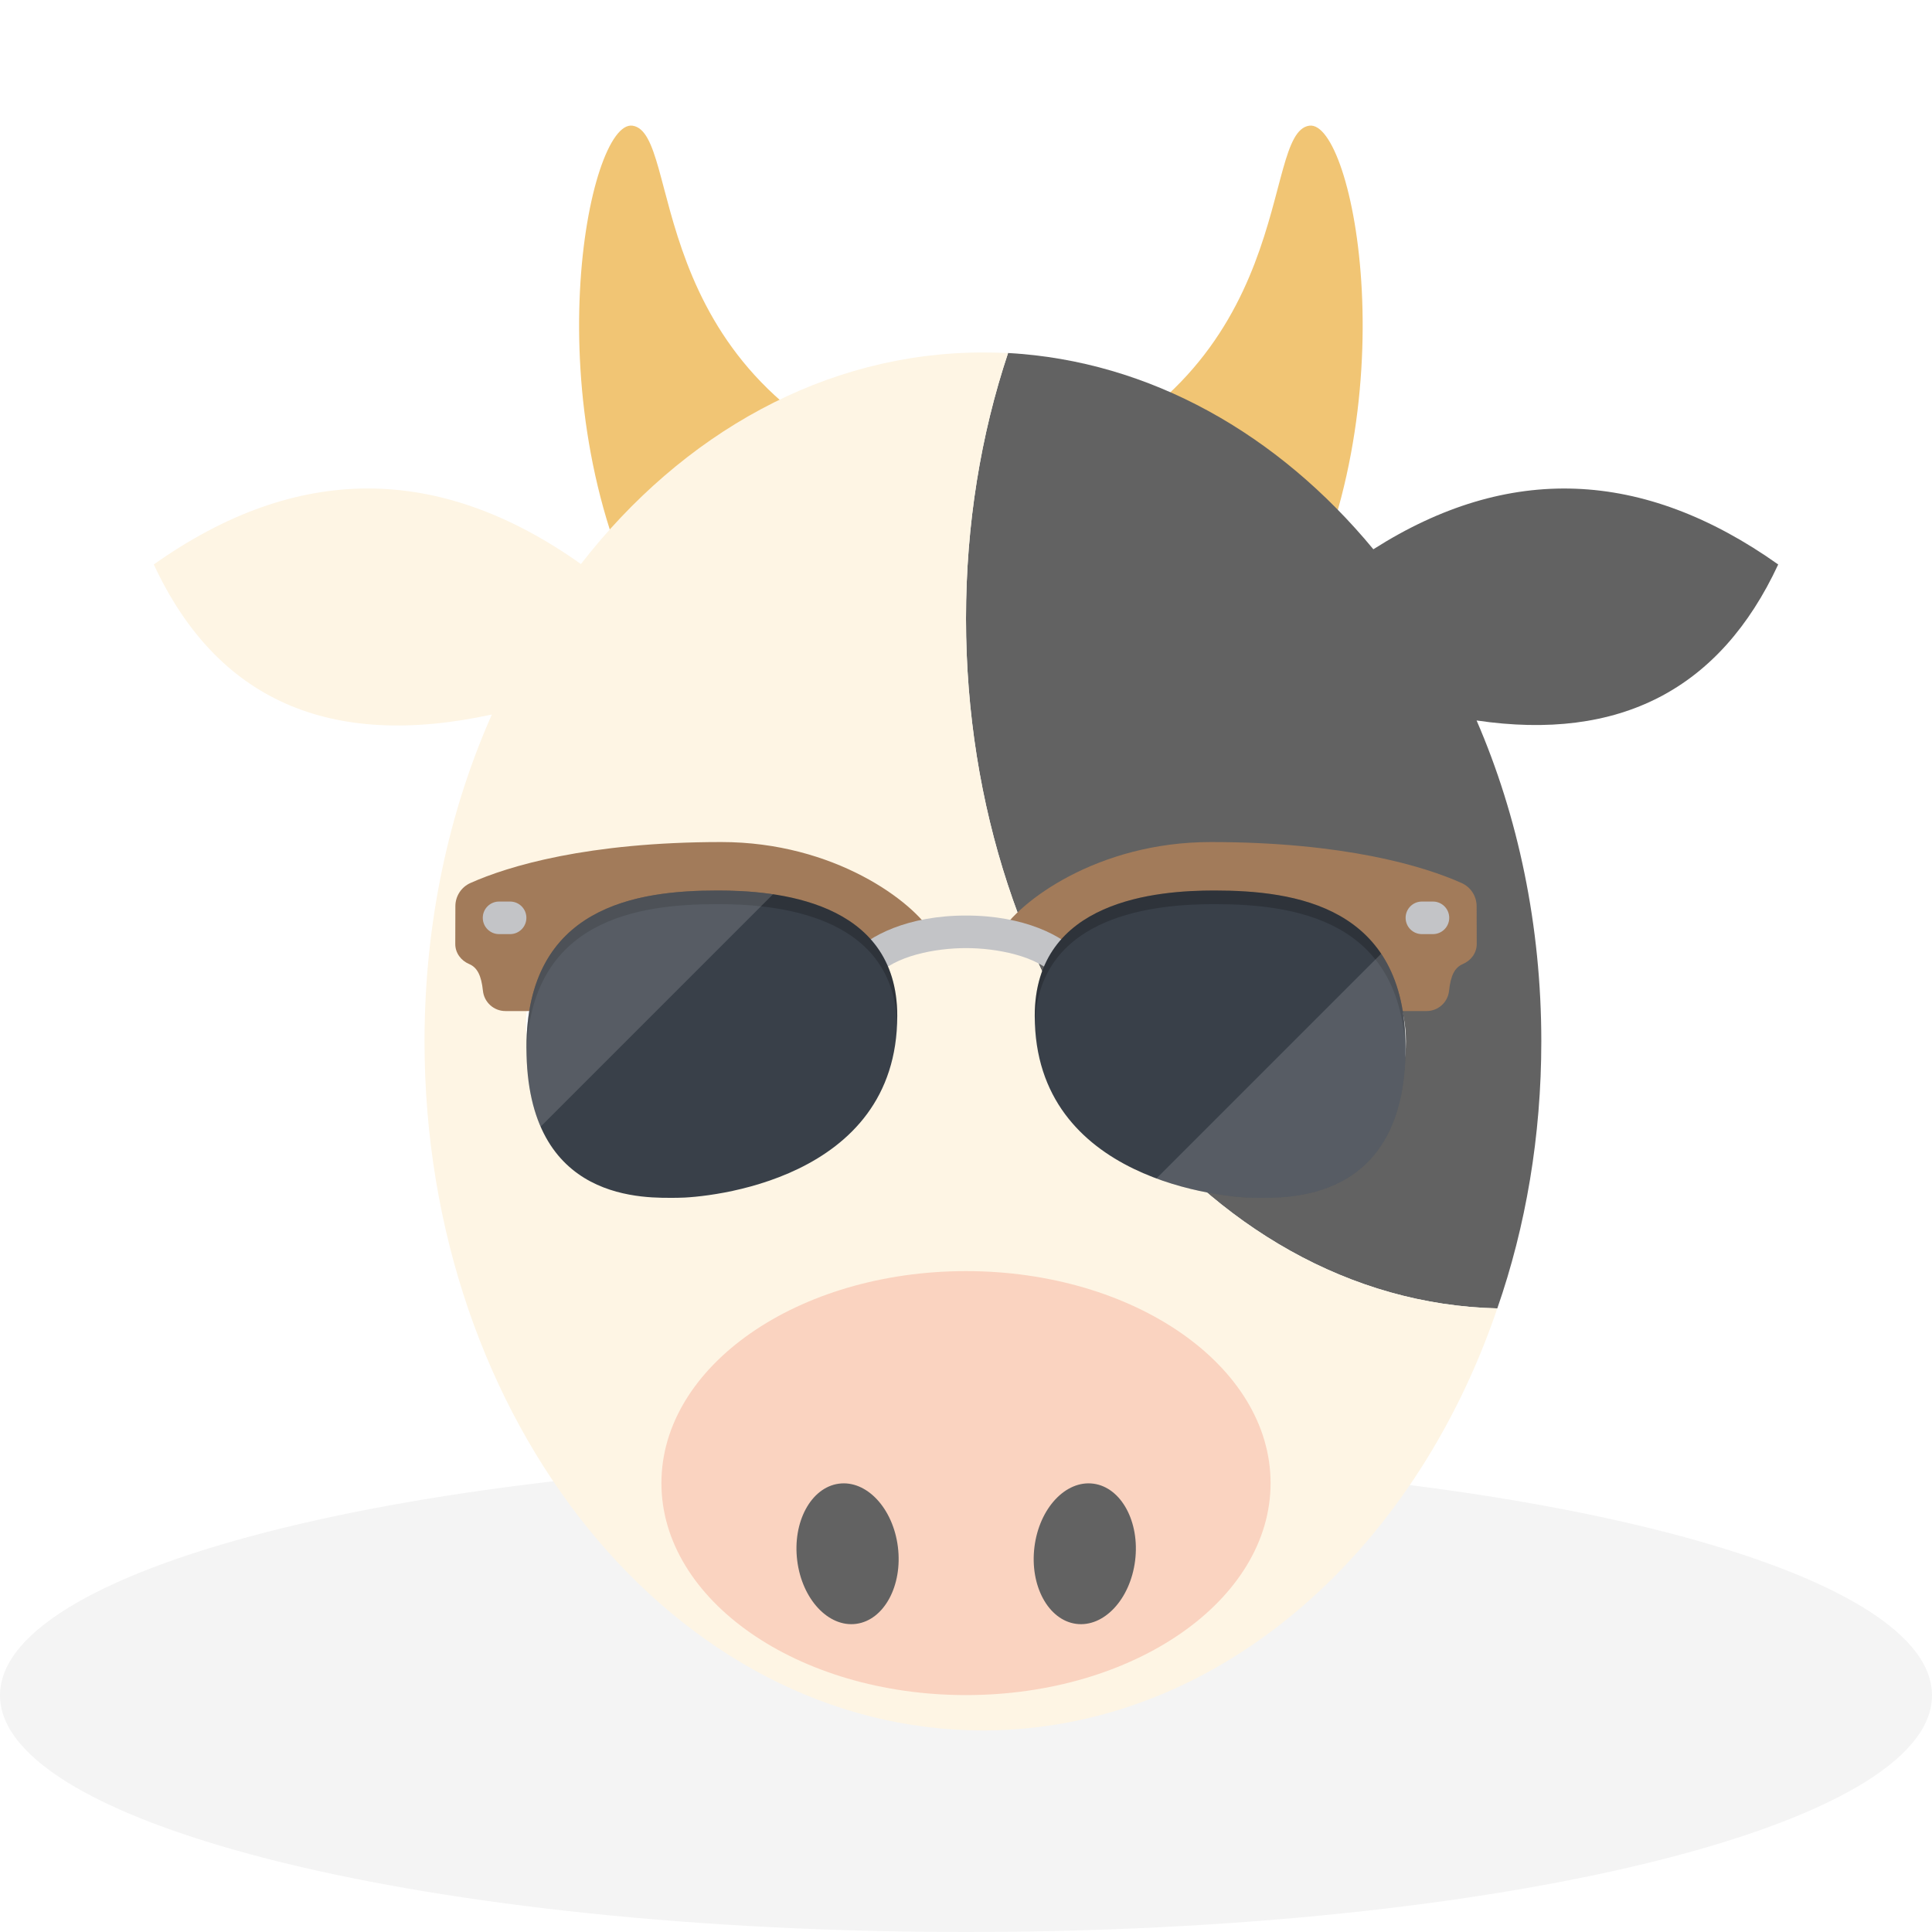
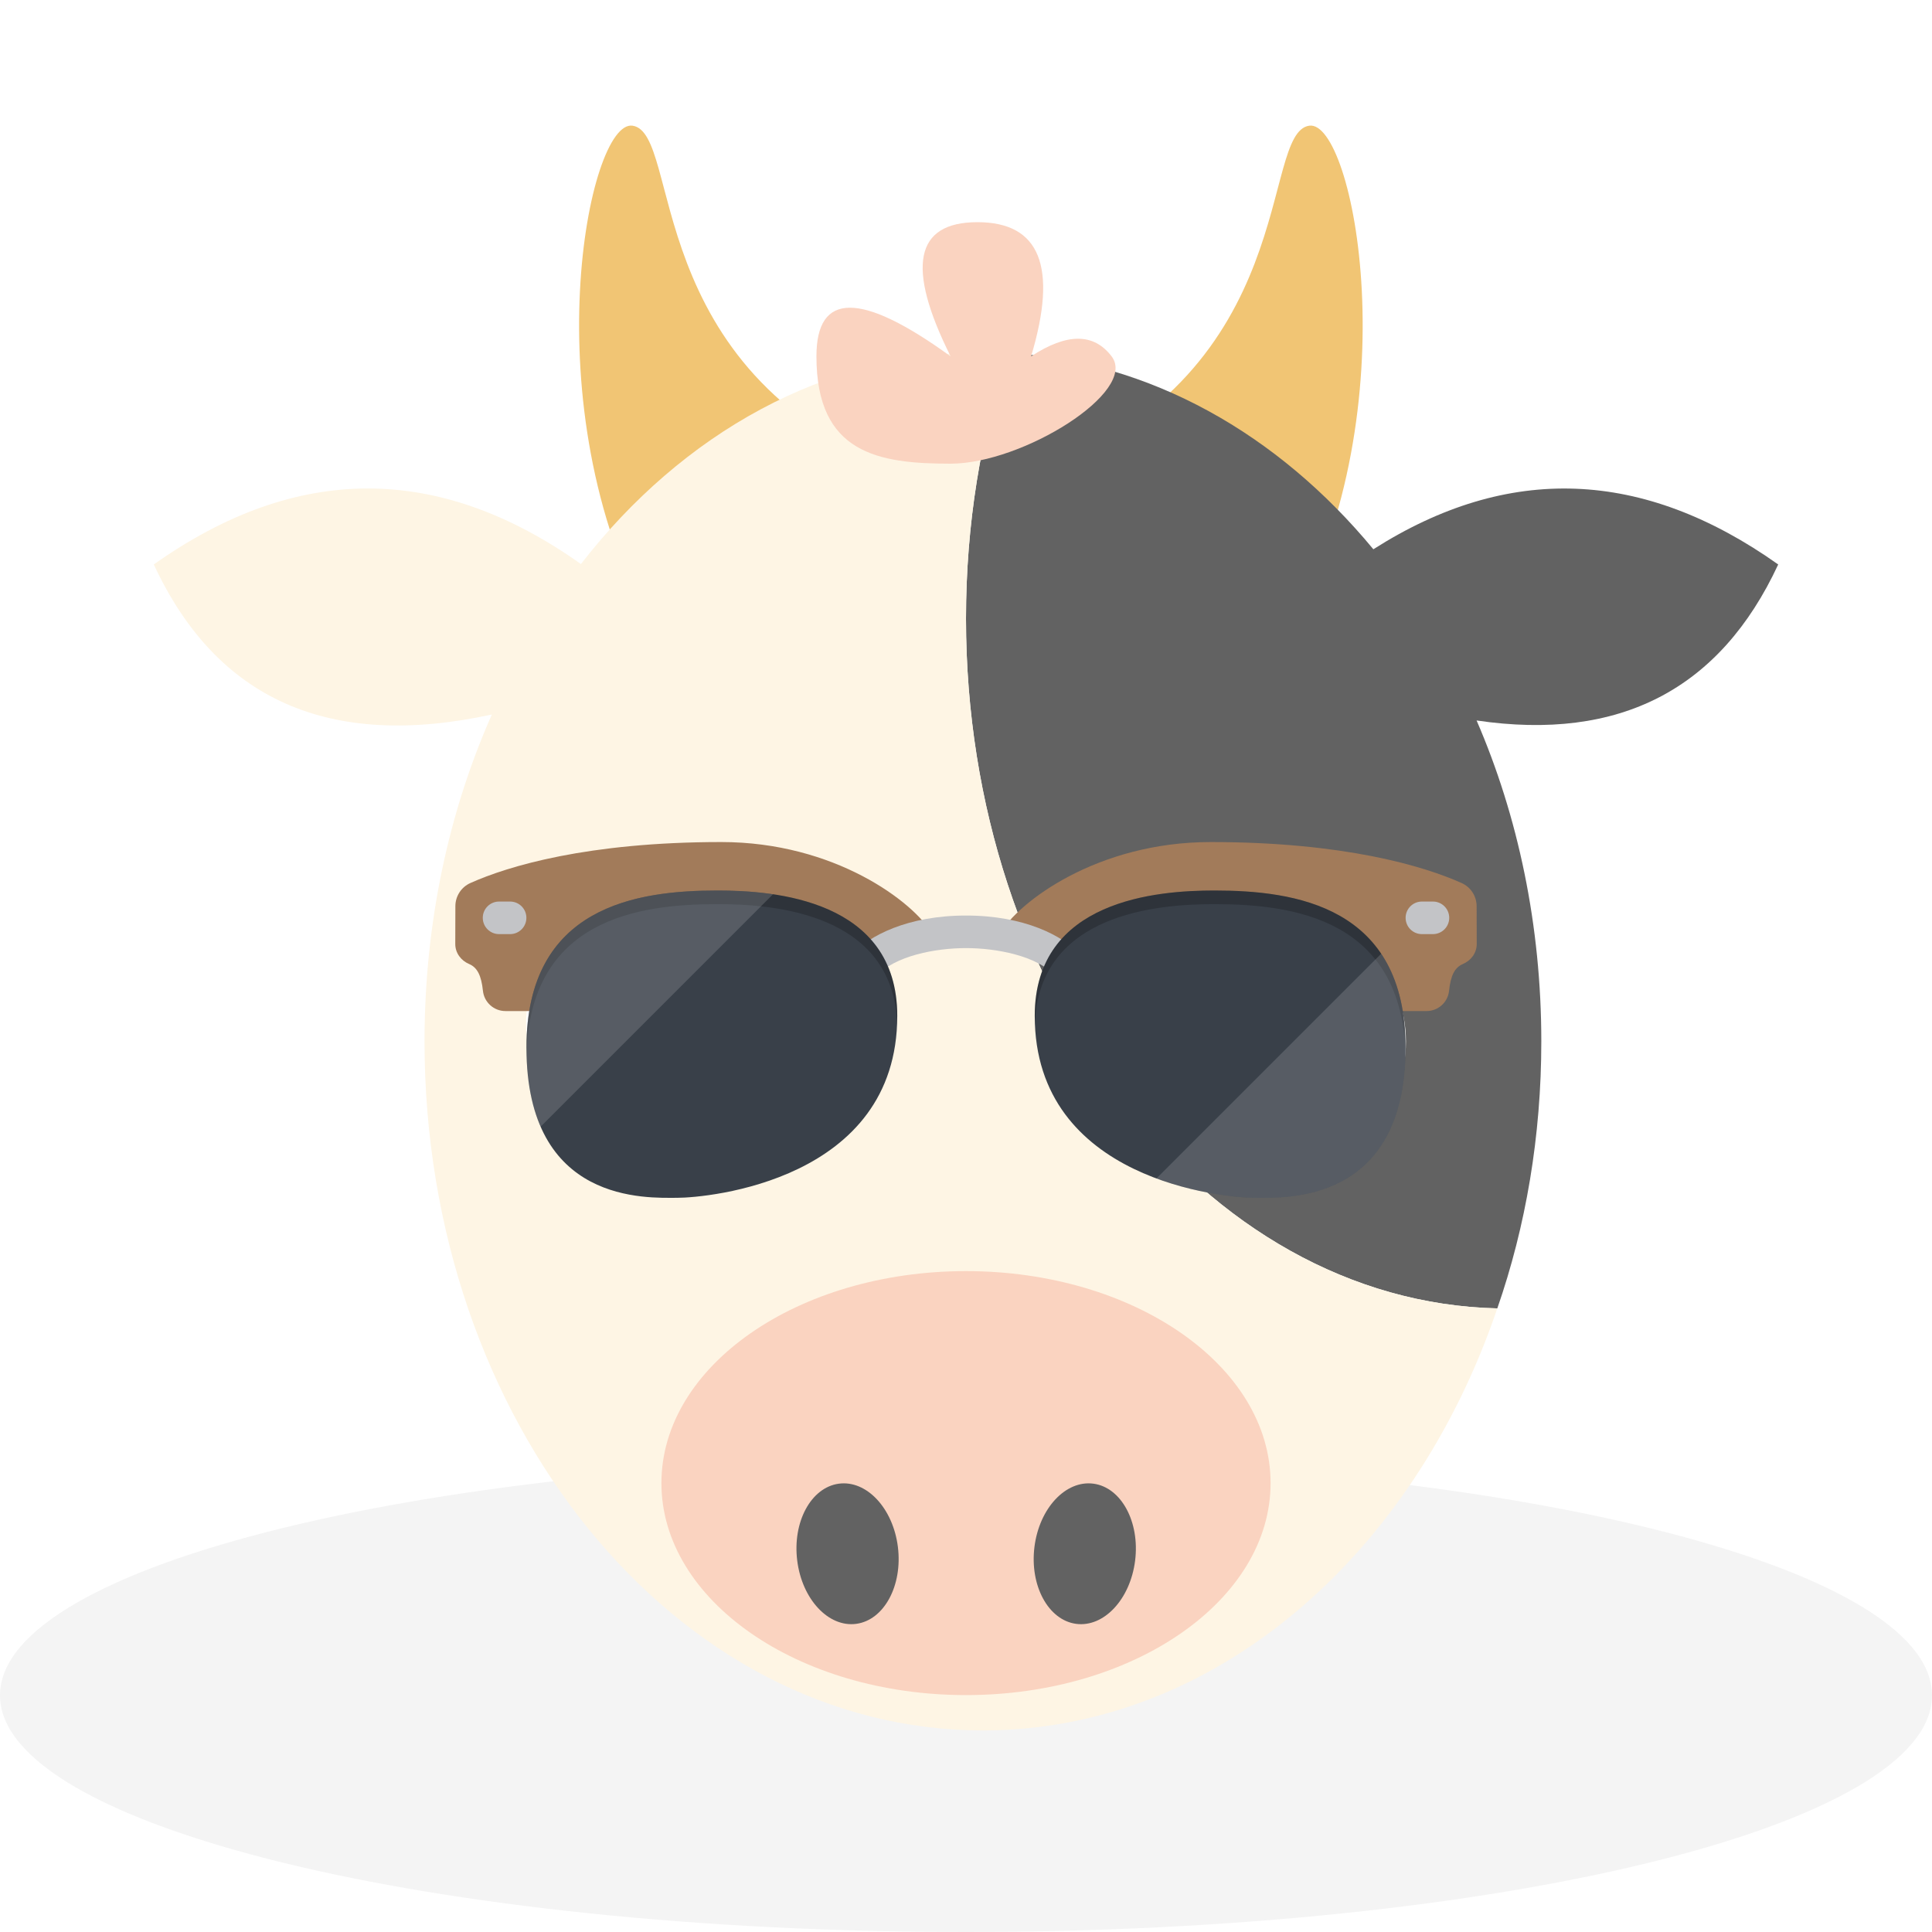
<svg xmlns="http://www.w3.org/2000/svg" style="isolation:isolate" viewBox="0 0 200 200" width="200pt" height="200pt">
  <g id="backgrounds">
    <ellipse vector-effect="non-scaling-stroke" cx="100" cy="175.5" rx="100" ry="24.5" id="present" fill="rgb(244,244,244)" />
  </g>
  <g id="cow">
    <path d=" M 65.485 13.012 C 60.888 12.322 54.943 42.066 67.32 64.702 Q 79.697 87.338 93.028 48.697 C 66.197 38.315 70.625 13.783 65.485 13.012 Z " id="Tracé" fill="rgb(241,197,116)" />
    <path d=" M 135.526 13.012 C 140.123 12.322 146.068 42.066 133.691 64.702 Q 121.315 87.338 107.983 48.697 C 134.814 38.315 130.386 13.783 135.526 13.012 Z " id="Tracé" fill="rgb(241,197,116)" />
    <g id="body">
      <path d=" M 142.17 56.86 C 132.33 44.95 119.052 37.355 104.355 36.543 C 101.536 44.987 100 54.283 100 64.032 C 100 103.009 124.548 134.737 155.001 135.443 C 157.949 126.963 159.556 117.616 159.556 107.811 C 159.556 95.805 157.147 84.488 152.856 74.583 C 167.666 76.769 178.069 71.368 184.079 58.433 C 170.069 48.507 156.121 47.977 142.17 56.86 Z " fill-rule="evenodd" id="inner" fill="rgb(98,98,98)" />
      <path d=" M 60.136 58.389 C 70.631 44.88 85.403 36.488 101.752 36.488 C 102.623 36.488 103.489 36.512 104.355 36.543 C 101.536 44.987 100 54.283 100 64.032 C 100 103.009 124.548 134.737 155.001 135.443 C 146.279 161.113 125.708 179.133 101.752 179.133 C 69.848 179.133 43.947 147.174 43.947 107.811 C 43.947 95.555 46.458 84.017 50.917 73.967 C 34.115 77.624 22.437 72.455 15.921 58.433 C 30.703 47.96 45.416 47.948 60.136 58.389 Z " fill-rule="evenodd" id="outer" fill="rgb(254,245,228)" />
    </g>
    <g id="nose">
      <ellipse vector-effect="non-scaling-stroke" cx="100" cy="153.53" rx="31.53" ry="21.945" id="outer" fill="rgb(250,211,192)" />
      <path d=" M 82.528 161.555 C 82.027 157.551 83.956 153.983 86.832 153.591 C 89.708 153.2 92.449 156.132 92.949 160.136 C 93.449 164.139 91.521 167.707 88.645 168.099 C 85.769 168.49 83.028 165.558 82.528 161.555 Z " id="innerL" fill="rgb(98,98,98)" />
      <path d=" M 117.507 161.555 C 118.007 157.551 116.079 153.983 113.203 153.591 C 110.327 153.2 107.586 156.132 107.086 160.136 C 106.585 164.139 108.514 167.707 111.39 168.099 C 114.266 168.49 117.007 165.558 117.507 161.555 Z " id="innerR" fill="rgb(98,98,98)" />
    </g>
    <g id="eyes">
      <ellipse vector-effect="non-scaling-stroke" cx="66.719" cy="105.982" rx="12.262" ry="12.801" id="outerR" fill="rgb(255,255,255)" />
      <ellipse vector-effect="non-scaling-stroke" cx="68.47" cy="107.811" rx="7.007" ry="7.315" id="innerL" fill="rgb(98,98,98)" />
      <ellipse vector-effect="non-scaling-stroke" cx="133.281" cy="107.811" rx="12.262" ry="12.801" id="outerR" fill="rgb(255,255,255)" />
      <ellipse vector-effect="non-scaling-stroke" cx="131.53" cy="109.639" rx="7.007" ry="7.315" id="innerR" fill="rgb(98,98,98)" />
    </g>
    <g id="attributes">
      <g id="sunglasses">
        <g id="Groep">
          <path d=" M 89.437 99.957 C 90.593 98.664 93.012 97.283 96.567 96.721 L 96.573 96.76 C 94.593 93.326 86.351 87.168 74.674 87.168 C 60.856 87.168 52.595 89.66 48.689 91.413 C 47.748 91.835 47.144 92.77 47.14 93.801 C 47.135 95.029 47.127 96.487 47.129 97.726 C 47.131 98.648 47.716 99.435 48.565 99.796 C 49.402 100.152 49.825 100.97 49.993 102.566 C 50.117 103.758 51.123 104.664 52.32 104.664 L 54.743 104.664 L 89.437 99.957 Z " id="Tracé" fill="rgb(162,123,90)" />
          <path d=" M 110.563 99.957 C 109.407 98.664 106.988 97.283 103.433 96.721 L 103.427 96.76 C 105.407 93.326 113.649 87.168 125.326 87.168 C 139.144 87.168 147.405 89.66 151.311 91.413 C 152.252 91.835 152.856 92.77 152.86 93.801 C 152.865 95.029 152.873 96.487 152.871 97.726 C 152.869 98.648 152.284 99.435 151.435 99.796 C 150.598 100.152 150.175 100.97 150.007 102.566 C 149.883 103.758 148.877 104.664 147.68 104.664 L 145.257 104.664 L 110.563 99.957 Z " id="Tracé" fill="rgb(162,123,90)" />
        </g>
        <path d=" M 109.306 101.08 C 107.371 98.915 103.083 98.147 100 98.147 C 96.916 98.147 92.629 98.915 90.694 101.08 L 88.18 98.833 C 89.934 96.872 93.96 94.776 100 94.776 C 106.04 94.776 110.066 96.872 111.819 98.833 L 109.306 101.08 Z " id="Tracé" fill="rgb(195,196,199)" />
        <path d=" M 74.287 92.184 C 65.959 92.184 54.498 93.794 54.498 108.44 C 54.498 124.697 67.015 123.996 70.114 123.996 C 73.214 123.996 92.883 122.241 92.883 105.166 C 92.884 93.12 80.125 92.184 74.287 92.184 Z " id="Tracé" fill="rgb(57,64,73)" />
        <g opacity="0.2">
          <path d=" M 74.287 92.184 C 65.959 92.184 54.498 93.794 54.498 108.44 C 54.498 108.685 54.501 108.926 54.507 109.164 C 54.862 95.156 66.091 93.596 74.287 93.596 C 80.018 93.596 92.419 94.499 92.869 105.932 C 92.878 105.68 92.883 105.425 92.883 105.166 C 92.884 93.12 80.125 92.184 74.287 92.184 Z " id="Tracé" fill="rgb(0,0,0)" />
        </g>
        <path d=" M 125.713 92.184 C 134.041 92.184 145.502 93.794 145.502 108.44 C 145.502 124.697 132.985 123.996 129.885 123.996 C 126.786 123.996 107.117 122.241 107.117 105.166 C 107.116 93.12 119.875 92.184 125.713 92.184 Z " id="Tracé" fill="rgb(57,64,73)" />
        <g opacity="0.2">
          <path d=" M 125.713 92.184 C 134.041 92.184 145.502 93.794 145.502 108.44 C 145.502 108.685 145.499 108.926 145.493 109.164 C 145.138 95.156 133.909 93.596 125.713 93.596 C 119.981 93.596 107.581 94.499 107.13 105.932 C 107.121 105.68 107.116 105.425 107.116 105.166 C 107.116 93.12 119.875 92.184 125.713 92.184 Z " id="Tracé" fill="rgb(0,0,0)" />
        </g>
        <g id="Groep">
          <g opacity="0.15">
            <path d=" M 74.287 92.184 C 65.959 92.184 54.498 93.794 54.498 108.44 C 54.498 111.87 55.057 114.544 55.965 116.63 L 80.025 92.571 C 77.87 92.25 75.835 92.184 74.287 92.184 Z " id="Tracé" fill="rgb(255,255,255)" />
          </g>
          <g opacity="0.15">
            <path d=" M 142.978 98.729 L 119.713 121.994 C 124.243 123.677 128.566 123.996 129.885 123.996 C 132.985 123.996 145.502 124.697 145.502 108.44 C 145.502 104.204 144.542 101.061 142.978 98.729 Z " id="Tracé" fill="rgb(255,255,255)" />
          </g>
        </g>
        <g id="Groep">
          <path d=" M 52.806 96.699 L 51.662 96.699 C 50.731 96.699 49.977 95.944 49.977 95.013 C 49.977 94.082 50.731 93.328 51.662 93.328 L 52.806 93.328 C 53.737 93.328 54.491 94.082 54.491 95.013 C 54.491 95.944 53.737 96.699 52.806 96.699 Z " id="Tracé" fill="rgb(195,196,199)" />
          <path d=" M 148.338 96.699 L 147.194 96.699 C 146.263 96.699 145.509 95.944 145.509 95.013 C 145.509 94.082 146.263 93.328 147.194 93.328 L 148.338 93.328 C 149.269 93.328 150.023 94.082 150.023 95.013 C 150.023 95.944 149.269 96.699 148.338 96.699 Z " id="Tracé" fill="rgb(195,196,199)" />
        </g>
      </g>
    </g>
+     <g id="hair">
+       <path d=" M 98.406 48 C 105.871 48 117.851 40.535 115.073 36.889 Q 112.295 33.243 106.739 36.889 Q 110.906 23 101.184 23 Q 91.462 23 98.406 36.889 Q 84.517 26.819 84.517 36.889 C 84.517 46.958 90.941 48 98.406 48 Z " id="outer" fill="rgb(250,211,192)" />
+     </g>
  </g>
  <g id="imports" />
</svg>
